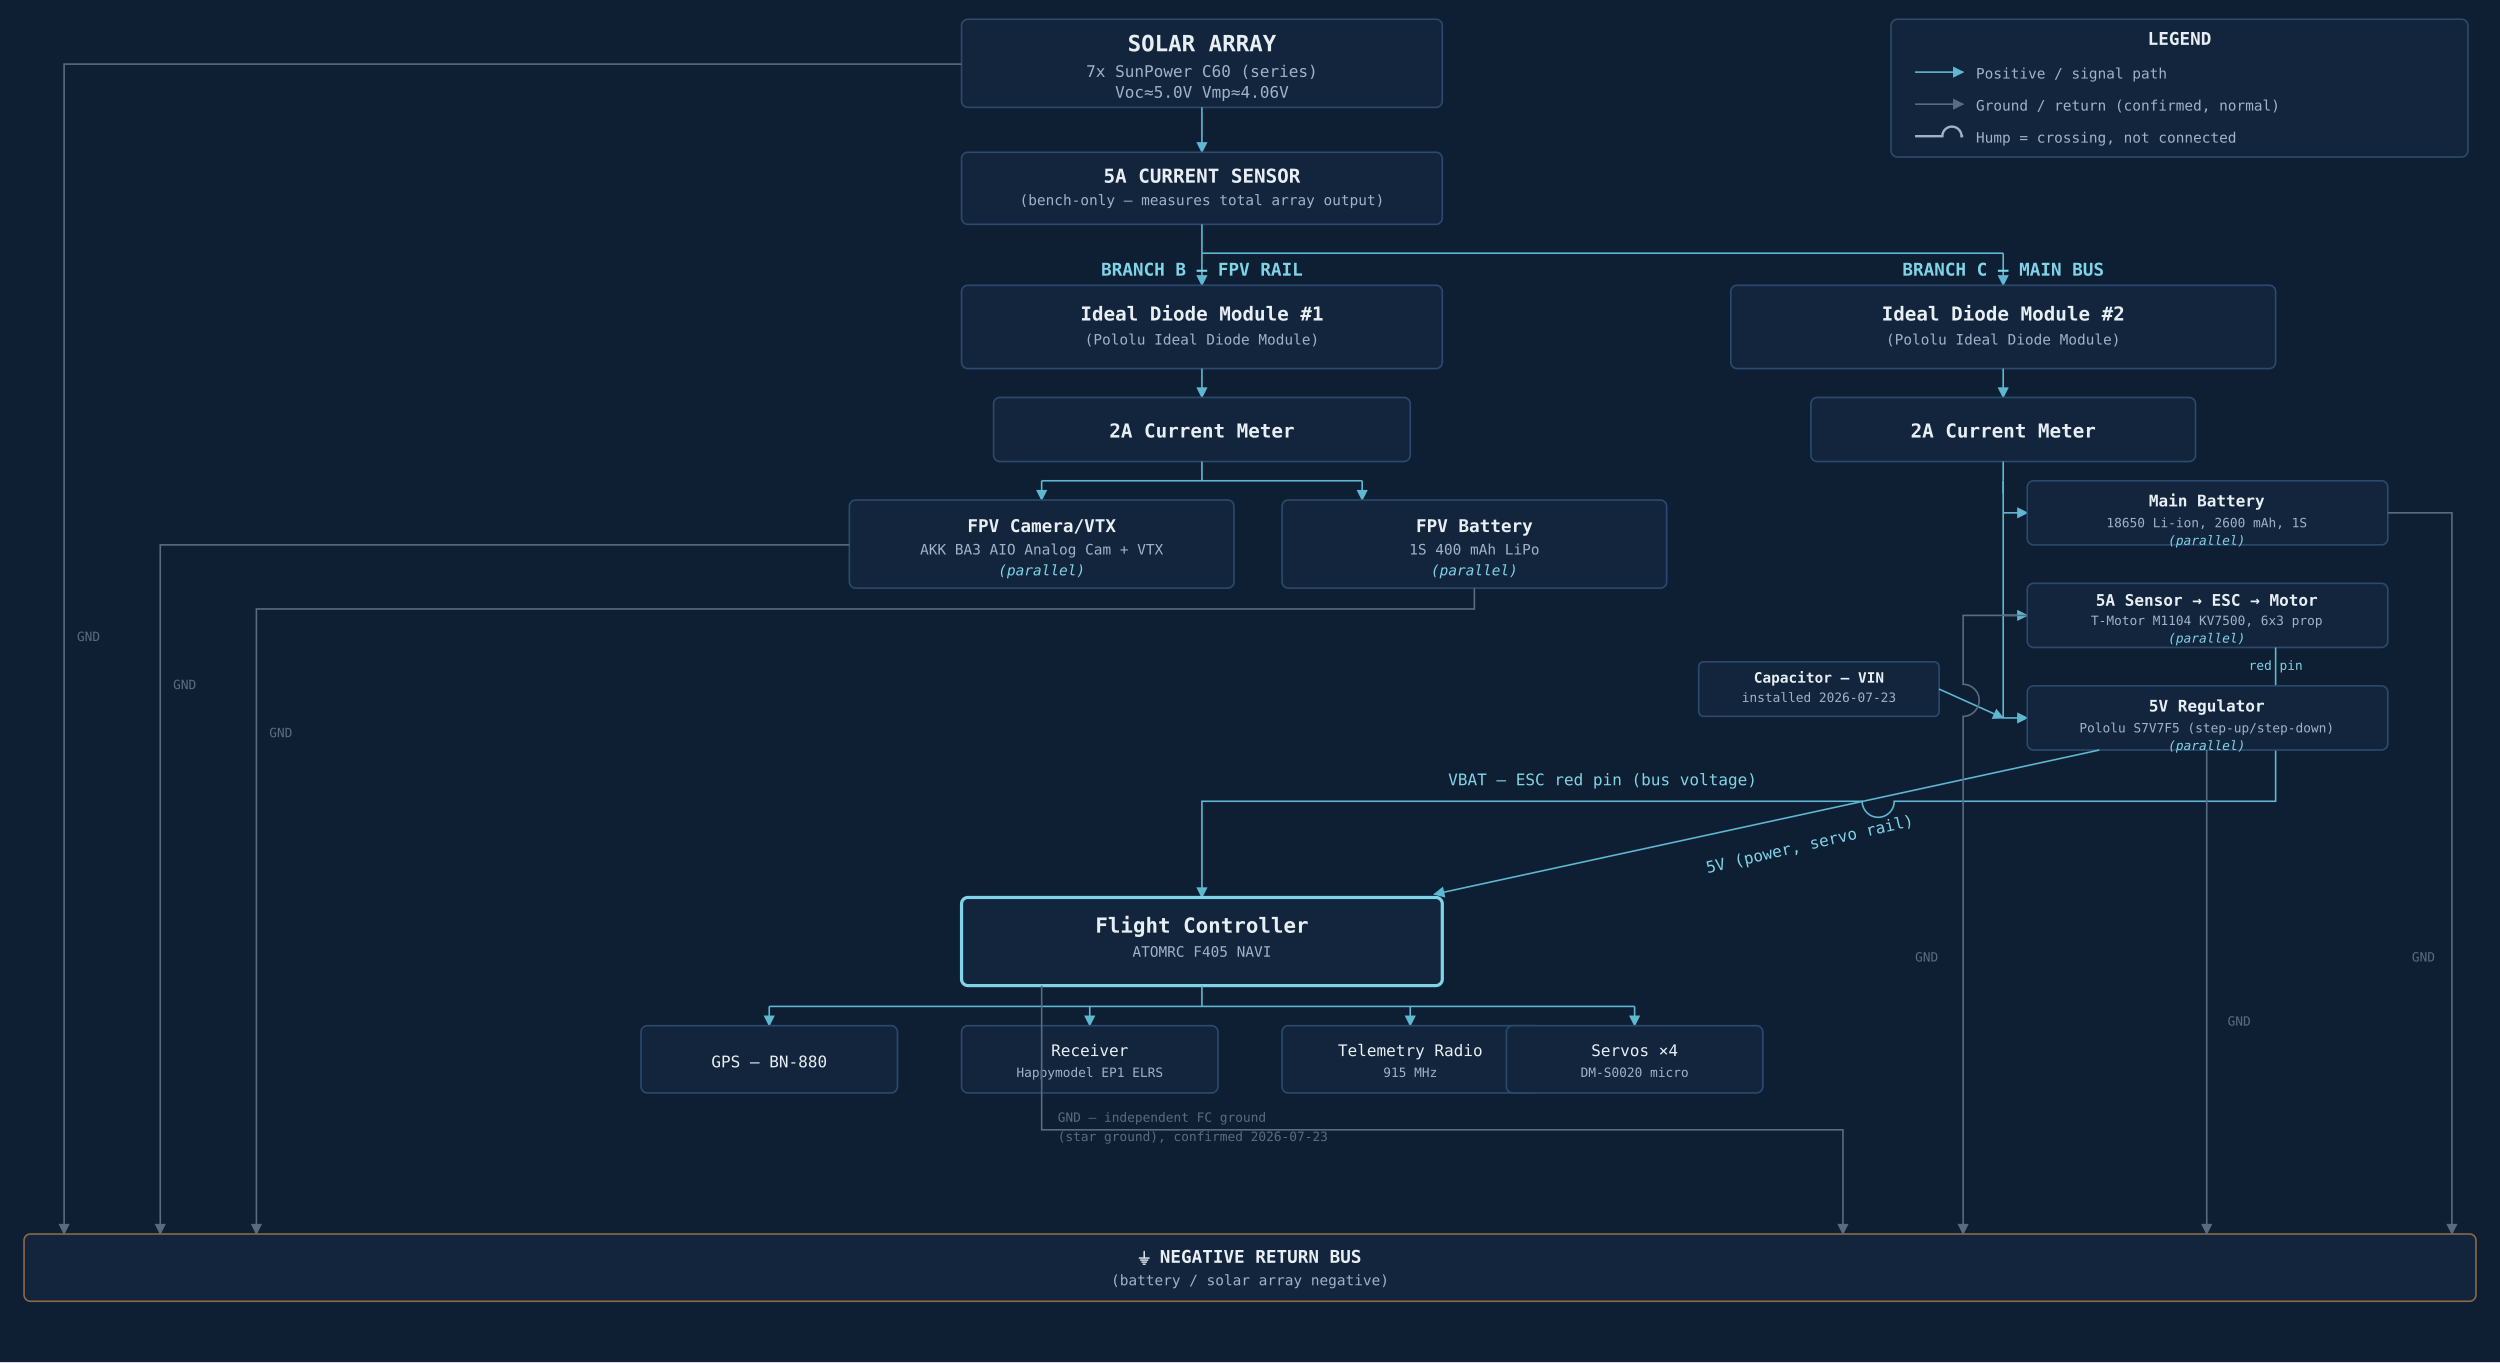
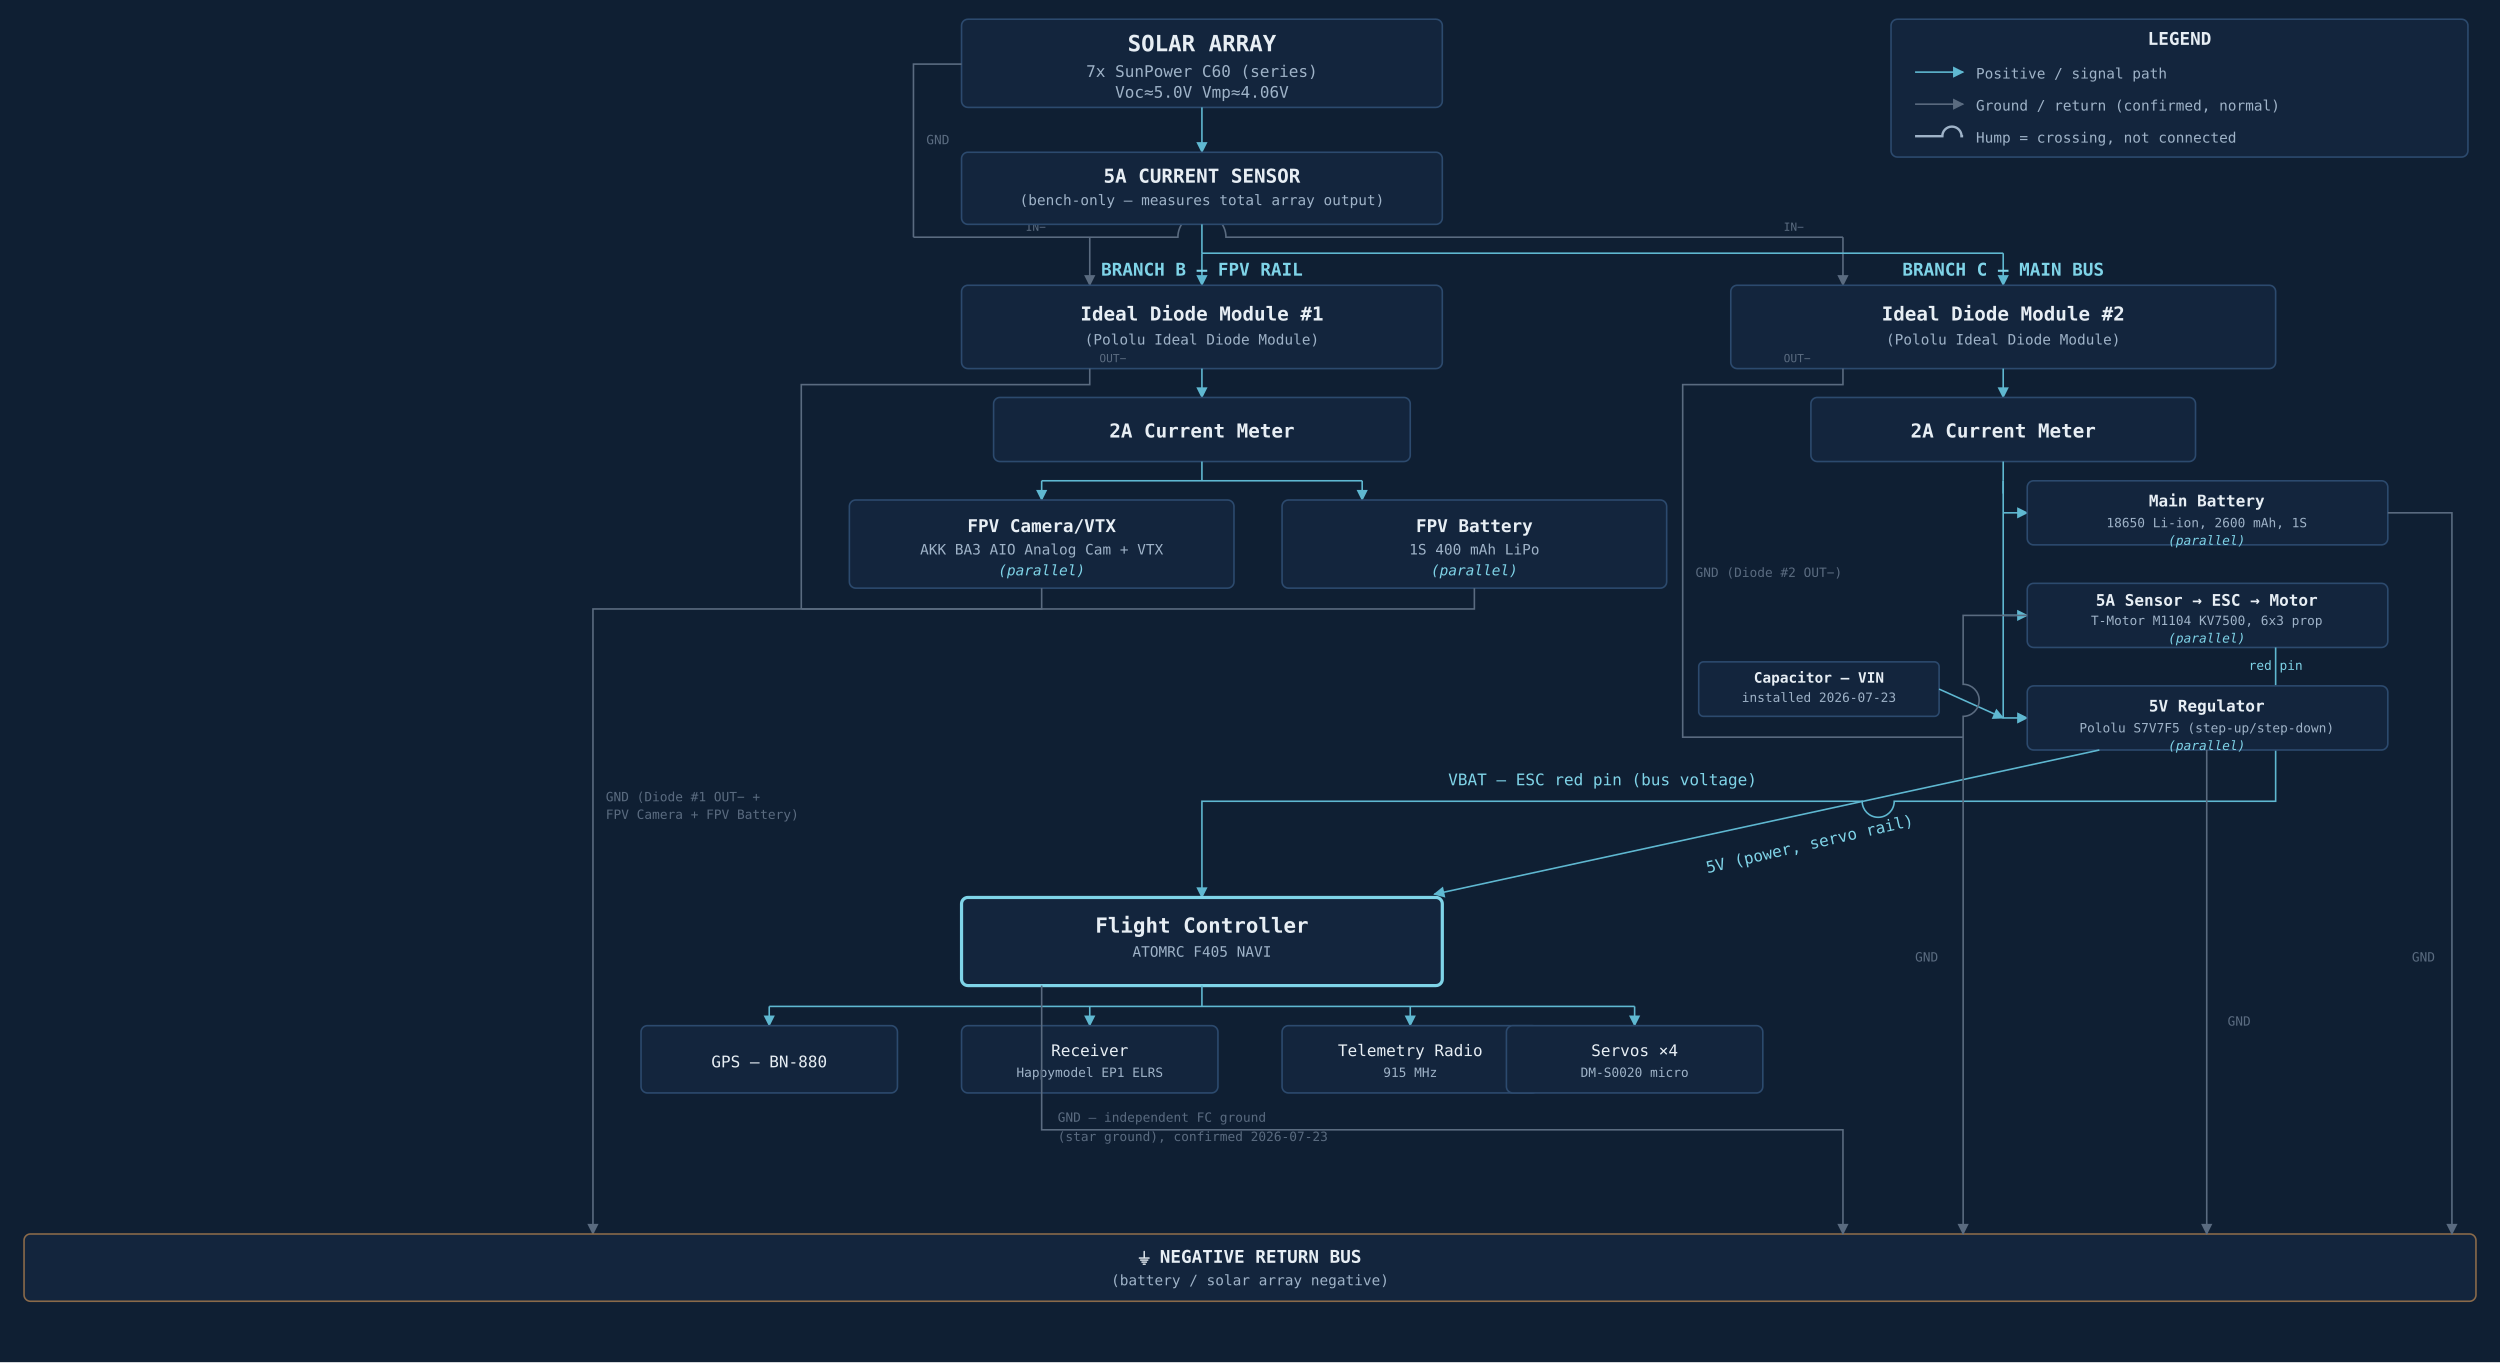
<svg xmlns="http://www.w3.org/2000/svg" viewBox="0 0 1560 850" font-family="Menlo, Consolas, monospace">
  <defs>
    <marker id="arrow" viewBox="0 0 10 10" refX="9" refY="5" markerWidth="7" markerHeight="7" orient="auto-start-reverse">
      <path d="M 0 0 L 10 5 L 0 10 z" fill="#5fb8d1" />
    </marker>
    <marker id="arrow-gray" viewBox="0 0 10 10" refX="9" refY="5" markerWidth="7" markerHeight="7" orient="auto-start-reverse">
      <path d="M 0 0 L 10 5 L 0 10 z" fill="#5a6b80" />
    </marker>
  </defs>
  <rect x="0" y="0" width="1560" height="850" fill="#0f1f33" />
  <rect x="1180" y="12" width="360" height="86" rx="4" fill="#13253d" stroke="#2c4a6e" />
  <text x="1360" y="28" fill="#e7eef4" font-size="11" font-weight="bold" text-anchor="middle">LEGEND</text>
  <line x1="1195" y1="45" x2="1225" y2="45" stroke="#5fb8d1" marker-end="url(#arrow)" />
  <text x="1233" y="49" fill="#9fb3c8" font-size="9">Positive / signal path</text>
  <line x1="1195" y1="65" x2="1225" y2="65" stroke="#5a6b80" marker-end="url(#arrow-gray)" />
  <text x="1233" y="69" fill="#9fb3c8" font-size="9">Ground / return (confirmed, normal)</text>
  <path d="M 1195 85 L 1212 85 A 6,6 0 0 1 1224 85 L 1225 85" fill="none" stroke="#9fb3c8" stroke-width="1.5" />
  <text x="1233" y="89" fill="#9fb3c8" font-size="9">Hump = crossing, not connected</text>
  <rect x="600" y="12" width="300" height="55" rx="4" fill="#13253d" stroke="#2c4a6e" />
  <text x="750" y="32" fill="#e7eef4" font-size="14" font-weight="bold" text-anchor="middle">SOLAR ARRAY</text>
  <text x="750" y="48" fill="#9fb3c8" font-size="10" text-anchor="middle">7x SunPower C60 (series)</text>
  <text x="750" y="61" fill="#9fb3c8" font-size="10" text-anchor="middle">Voc≈5.0V  Vmp≈4.06V</text>
  <line x1="750" y1="67" x2="750" y2="95" stroke="#5fb8d1" marker-end="url(#arrow)" />
-   <polyline points="600,40 40,40 40,770" fill="none" stroke="#5a6b80" marker-end="url(#arrow-gray)" />
-   <text x="48" y="400" fill="#5a6b80" font-size="8">GND</text>
+   <polyline points="600,40 570,40 570,148" fill="none" stroke="#5a6b80" />
+   <text x="578" y="90" fill="#5a6b80" font-size="8">GND</text>
+   <path d="M 570,148 L 735,148 A 8,8 0 0 1 765,148 L 1150,148" fill="none" stroke="#5a6b80" />
+   <line x1="680" y1="148" x2="680" y2="178" stroke="#5a6b80" marker-end="url(#arrow-gray)" />
+   <text x="640" y="144" fill="#5a6b80" font-size="7">IN−</text>
+   <line x1="1150" y1="148" x2="1150" y2="178" stroke="#5a6b80" marker-end="url(#arrow-gray)" />
+   <text x="1113" y="144" fill="#5a6b80" font-size="7">IN−</text>
  <rect x="600" y="95" width="300" height="45" rx="4" fill="#13253d" stroke="#2c4a6e" />
  <text x="750" y="114" fill="#e7eef4" font-size="12" font-weight="bold" text-anchor="middle">5A CURRENT SENSOR</text>
  <text x="750" y="128" fill="#9fb3c8" font-size="9" text-anchor="middle">(bench-only — measures total array output)</text>
  <line x1="750" y1="140" x2="750" y2="158" stroke="#5fb8d1" />
  <line x1="750" y1="158" x2="1250" y2="158" stroke="#5fb8d1" />
  <line x1="750" y1="158" x2="750" y2="178" stroke="#5fb8d1" marker-end="url(#arrow)" />
  <line x1="1250" y1="158" x2="1250" y2="178" stroke="#5fb8d1" marker-end="url(#arrow)" />
  <text x="750" y="172" fill="#7fd4e8" font-size="11" font-weight="bold" text-anchor="middle">BRANCH B — FPV RAIL</text>
  <text x="1250" y="172" fill="#7fd4e8" font-size="11" font-weight="bold" text-anchor="middle">BRANCH C — MAIN BUS</text>
  <rect x="600" y="178" width="300" height="52" rx="4" fill="#13253d" stroke="#2c4a6e" />
  <text x="750" y="200" fill="#e7eef4" font-size="12" font-weight="bold" text-anchor="middle">Ideal Diode Module #1</text>
  <text x="750" y="215" fill="#9fb3c8" font-size="9" text-anchor="middle">(Pololu Ideal Diode Module)</text>
  <line x1="750" y1="230" x2="750" y2="248" stroke="#5fb8d1" marker-end="url(#arrow)" />
+   <text x="686" y="226" fill="#5a6b80" font-size="7">OUT−</text>
+   <path d="M 680,230 L 680,240 L 500,240 L 500,380" fill="none" stroke="#5a6b80" />
  <rect x="620" y="248" width="260" height="40" rx="4" fill="#13253d" stroke="#2c4a6e" />
  <text x="750" y="273" fill="#e7eef4" font-size="12" font-weight="bold" text-anchor="middle">2A Current Meter</text>
  <line x1="750" y1="288" x2="750" y2="300" stroke="#5fb8d1" />
  <line x1="650" y1="300" x2="850" y2="300" stroke="#5fb8d1" />
  <line x1="650" y1="300" x2="650" y2="312" stroke="#5fb8d1" marker-end="url(#arrow)" />
  <line x1="850" y1="300" x2="850" y2="312" stroke="#5fb8d1" marker-end="url(#arrow)" />
  <rect x="530" y="312" width="240" height="55" rx="4" fill="#13253d" stroke="#2c4a6e" />
  <text x="650" y="332" fill="#e7eef4" font-size="11" font-weight="bold" text-anchor="middle">FPV Camera/VTX</text>
  <text x="650" y="346" fill="#9fb3c8" font-size="9" text-anchor="middle">AKK BA3 AIO Analog Cam + VTX</text>
  <text x="650" y="359" fill="#7fd4e8" font-size="9" font-style="italic" text-anchor="middle">(parallel)</text>
  <rect x="800" y="312" width="240" height="55" rx="4" fill="#13253d" stroke="#2c4a6e" />
  <text x="920" y="332" fill="#e7eef4" font-size="11" font-weight="bold" text-anchor="middle">FPV Battery</text>
  <text x="920" y="346" fill="#9fb3c8" font-size="9" text-anchor="middle">1S 400 mAh LiPo</text>
  <text x="920" y="359" fill="#7fd4e8" font-size="9" font-style="italic" text-anchor="middle">(parallel)</text>
-   <polyline points="530,340 100,340 100,770" fill="none" stroke="#5a6b80" marker-end="url(#arrow-gray)" />
-   <text x="108" y="430" fill="#5a6b80" font-size="8">GND</text>
-   <polyline points="920,367 920,380 160,380 160,770" fill="none" stroke="#5a6b80" marker-end="url(#arrow-gray)" />
-   <text x="168" y="460" fill="#5a6b80" font-size="8">GND</text>
+   <polyline points="650,367 650,380 500,380" fill="none" stroke="#5a6b80" />
+   <polyline points="920,367 920,380 500,380" fill="none" stroke="#5a6b80" />
+   <polyline points="500,380 370,380 370,770" fill="none" stroke="#5a6b80" marker-end="url(#arrow-gray)" />
+   <text x="378" y="500" fill="#5a6b80" font-size="8">GND (Diode #1 OUT− +</text>
+   <text x="378" y="511" fill="#5a6b80" font-size="8">FPV Camera + FPV Battery)</text>
  <rect x="1080" y="178" width="340" height="52" rx="4" fill="#13253d" stroke="#2c4a6e" />
  <text x="1250" y="200" fill="#e7eef4" font-size="12" font-weight="bold" text-anchor="middle">Ideal Diode Module #2</text>
  <text x="1250" y="215" fill="#9fb3c8" font-size="9" text-anchor="middle">(Pololu Ideal Diode Module)</text>
  <line x1="1250" y1="230" x2="1250" y2="248" stroke="#5fb8d1" marker-end="url(#arrow)" />
+   <text x="1113" y="226" fill="#5a6b80" font-size="7">OUT−</text>
+   <path d="M 1150,230 L 1150,240 L 1050,240 L 1050,460 L 1225,460" fill="none" stroke="#5a6b80" />
+   <text x="1058" y="360" fill="#5a6b80" font-size="8">GND (Diode #2 OUT−)</text>
  <rect x="1130" y="248" width="240" height="40" rx="4" fill="#13253d" stroke="#2c4a6e" />
  <text x="1250" y="273" fill="#e7eef4" font-size="12" font-weight="bold" text-anchor="middle">2A Current Meter</text>
  <line x1="1250" y1="288" x2="1250" y2="300" stroke="#5fb8d1" />
  <line x1="1250" y1="300" x2="1250" y2="308" stroke="#5fb8d1" />
  <line x1="1250" y1="300" x2="1250" y2="448" stroke="#5fb8d1" />
  <line x1="1250" y1="320" x2="1265" y2="320" stroke="#5fb8d1" marker-end="url(#arrow)" />
  <line x1="1250" y1="384" x2="1265" y2="384" stroke="#5fb8d1" marker-end="url(#arrow)" />
  <line x1="1250" y1="448" x2="1265" y2="448" stroke="#5fb8d1" marker-end="url(#arrow)" />
  <rect x="1265" y="300" width="225" height="40" rx="4" fill="#13253d" stroke="#2c4a6e" />
  <text x="1377" y="316" fill="#e7eef4" font-size="10" font-weight="bold" text-anchor="middle">Main Battery</text>
  <text x="1377" y="329" fill="#9fb3c8" font-size="8" text-anchor="middle">18650 Li-ion, 2600 mAh, 1S</text>
  <text x="1377" y="340" fill="#7fd4e8" font-size="8" font-style="italic" text-anchor="middle">(parallel)</text>
  <rect x="1265" y="364" width="225" height="40" rx="4" fill="#13253d" stroke="#2c4a6e" />
  <text x="1377" y="378" fill="#e7eef4" font-size="10" font-weight="bold" text-anchor="middle">5A Sensor → ESC → Motor</text>
  <text x="1377" y="390" fill="#9fb3c8" font-size="8" text-anchor="middle">T-Motor M1104 KV7500, 6x3 prop</text>
  <text x="1377" y="401" fill="#7fd4e8" font-size="8" font-style="italic" text-anchor="middle">(parallel)</text>
  <path d="M 1420,404 L 1420,500 L 1182,500 A 10,10 0 0 1 1162,500 L 750,500 L 750,560" fill="none" stroke="#5fb8d1" marker-end="url(#arrow)" />
  <text x="1000" y="490" fill="#7fd4e8" font-size="10" text-anchor="middle">VBAT — ESC red pin (bus voltage)</text>
  <text x="1420" y="418" fill="#7fd4e8" font-size="8" text-anchor="middle">red pin</text>
  <rect x="1060" y="413" width="150" height="34" rx="3" fill="#13253d" stroke="#2c4a6e" />
  <text x="1135" y="426" fill="#e7eef4" font-size="9" font-weight="bold" text-anchor="middle">Capacitor — VIN</text>
  <text x="1135" y="438" fill="#9fb3c8" font-size="8" text-anchor="middle">installed 2026-07-23</text>
  <line x1="1210" y1="430" x2="1250" y2="448" stroke="#5fb8d1" marker-end="url(#arrow)" />
  <rect x="1265" y="428" width="225" height="40" rx="4" fill="#13253d" stroke="#2c4a6e" />
  <text x="1377" y="444" fill="#e7eef4" font-size="10" font-weight="bold" text-anchor="middle">5V Regulator</text>
  <text x="1377" y="457" fill="#9fb3c8" font-size="8" text-anchor="middle">Pololu S7V7F5 (step-up/step-down)</text>
  <text x="1377" y="468" fill="#7fd4e8" font-size="8" font-style="italic" text-anchor="middle">(parallel)</text>
  <line x1="1310" y1="468" x2="895" y2="558" stroke="#5fb8d1" marker-end="url(#arrow)" />
  <text x="1130" y="530" fill="#7fd4e8" font-size="10" text-anchor="middle" transform="rotate(-13 1130 530)">5V (power, servo rail)</text>
  <rect x="600" y="560" width="300" height="55" rx="4" fill="#13253d" stroke="#7fd4e8" stroke-width="2" />
  <text x="750" y="582" fill="#e7eef4" font-size="13" font-weight="bold" text-anchor="middle">Flight Controller</text>
  <text x="750" y="597" fill="#9fb3c8" font-size="9" text-anchor="middle">ATOMRC F405 NAVI</text>
  <line x1="750" y1="615" x2="750" y2="628" stroke="#5fb8d1" />
  <line x1="480" y1="628" x2="1020" y2="628" stroke="#5fb8d1" />
  <line x1="480" y1="628" x2="480" y2="640" stroke="#5fb8d1" marker-end="url(#arrow)" />
  <line x1="680" y1="628" x2="680" y2="640" stroke="#5fb8d1" marker-end="url(#arrow)" />
  <line x1="880" y1="628" x2="880" y2="640" stroke="#5fb8d1" marker-end="url(#arrow)" />
  <line x1="1020" y1="628" x2="1020" y2="640" stroke="#5fb8d1" marker-end="url(#arrow)" />
  <rect x="400" y="640" width="160" height="42" rx="4" fill="#13253d" stroke="#2c4a6e" />
  <text x="480" y="666" fill="#e7eef4" font-size="10" text-anchor="middle">GPS — BN-880</text>
  <rect x="600" y="640" width="160" height="42" rx="4" fill="#13253d" stroke="#2c4a6e" />
  <text x="680" y="659" fill="#e7eef4" font-size="10" text-anchor="middle">Receiver</text>
  <text x="680" y="672" fill="#9fb3c8" font-size="8" text-anchor="middle">Happymodel EP1 ELRS</text>
  <rect x="800" y="640" width="160" height="42" rx="4" fill="#13253d" stroke="#2c4a6e" />
  <text x="880" y="659" fill="#e7eef4" font-size="10" text-anchor="middle">Telemetry Radio</text>
  <text x="880" y="672" fill="#9fb3c8" font-size="8" text-anchor="middle">915 MHz</text>
  <rect x="940" y="640" width="160" height="42" rx="4" fill="#13253d" stroke="#2c4a6e" />
  <text x="1020" y="659" fill="#e7eef4" font-size="10" text-anchor="middle">Servos ×4</text>
  <text x="1020" y="672" fill="#9fb3c8" font-size="8" text-anchor="middle">DM-S0020 micro</text>
  <rect x="15" y="770" width="1530" height="42" rx="4" fill="#13253d" stroke="#8a6a4a" />
  <text x="780" y="788" fill="#e7eef4" font-size="11" font-weight="bold" text-anchor="middle">⏚ NEGATIVE RETURN BUS</text>
  <text x="780" y="802" fill="#9fb3c8" font-size="9" text-anchor="middle">(battery / solar array negative)</text>
  <line x1="1377" y1="468" x2="1377" y2="770" stroke="#5a6b80" marker-end="url(#arrow-gray)" />
  <text x="1390" y="640" fill="#5a6b80" font-size="8">GND</text>
  <path d="M 1265,384 L 1225,384 L 1225,427 A 10,10 0 0 1 1225,447 L 1225,770" fill="none" stroke="#5a6b80" marker-end="url(#arrow-gray)" />
  <text x="1195" y="600" fill="#5a6b80" font-size="8">GND</text>
  <polyline points="1490,320 1530,320 1530,770" fill="none" stroke="#5a6b80" marker-end="url(#arrow-gray)" />
  <text x="1505" y="600" fill="#5a6b80" font-size="8">GND</text>
  <polyline points="650,615 650,705 1150,705 1150,770" fill="none" stroke="#5a6b80" marker-end="url(#arrow-gray)" />
  <text x="660" y="700" fill="#5a6b80" font-size="8">GND — independent FC ground</text>
  <text x="660" y="712" fill="#5a6b80" font-size="8">(star ground), confirmed 2026-07-23</text>
</svg>
